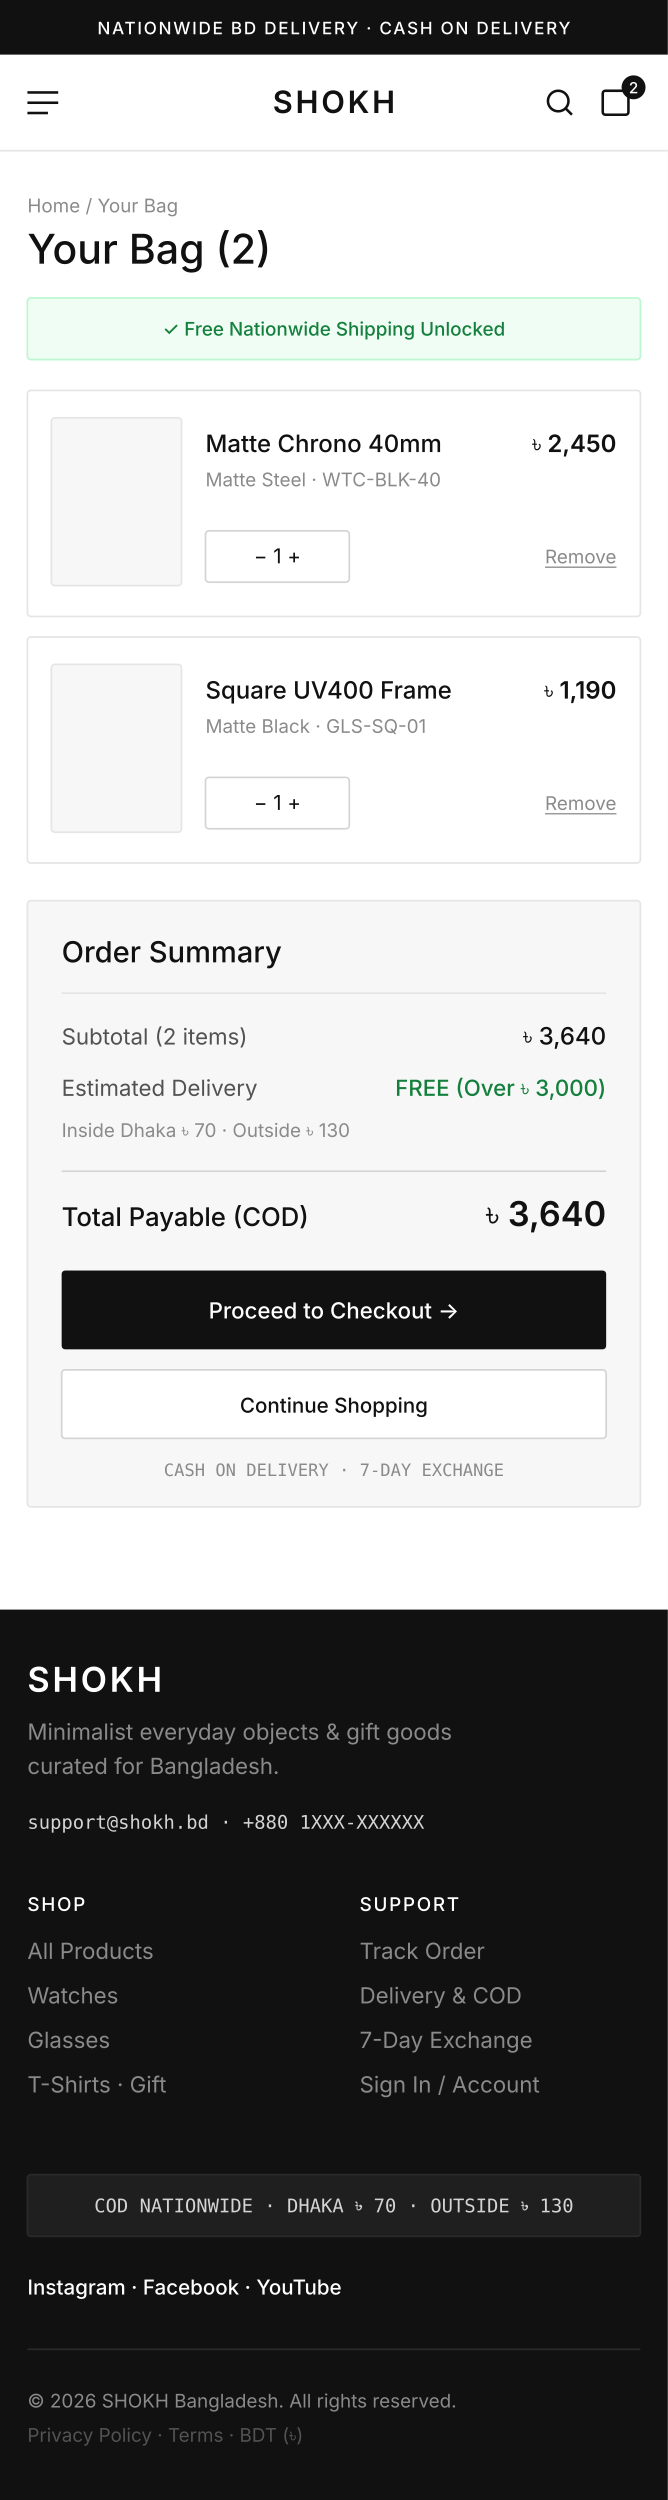
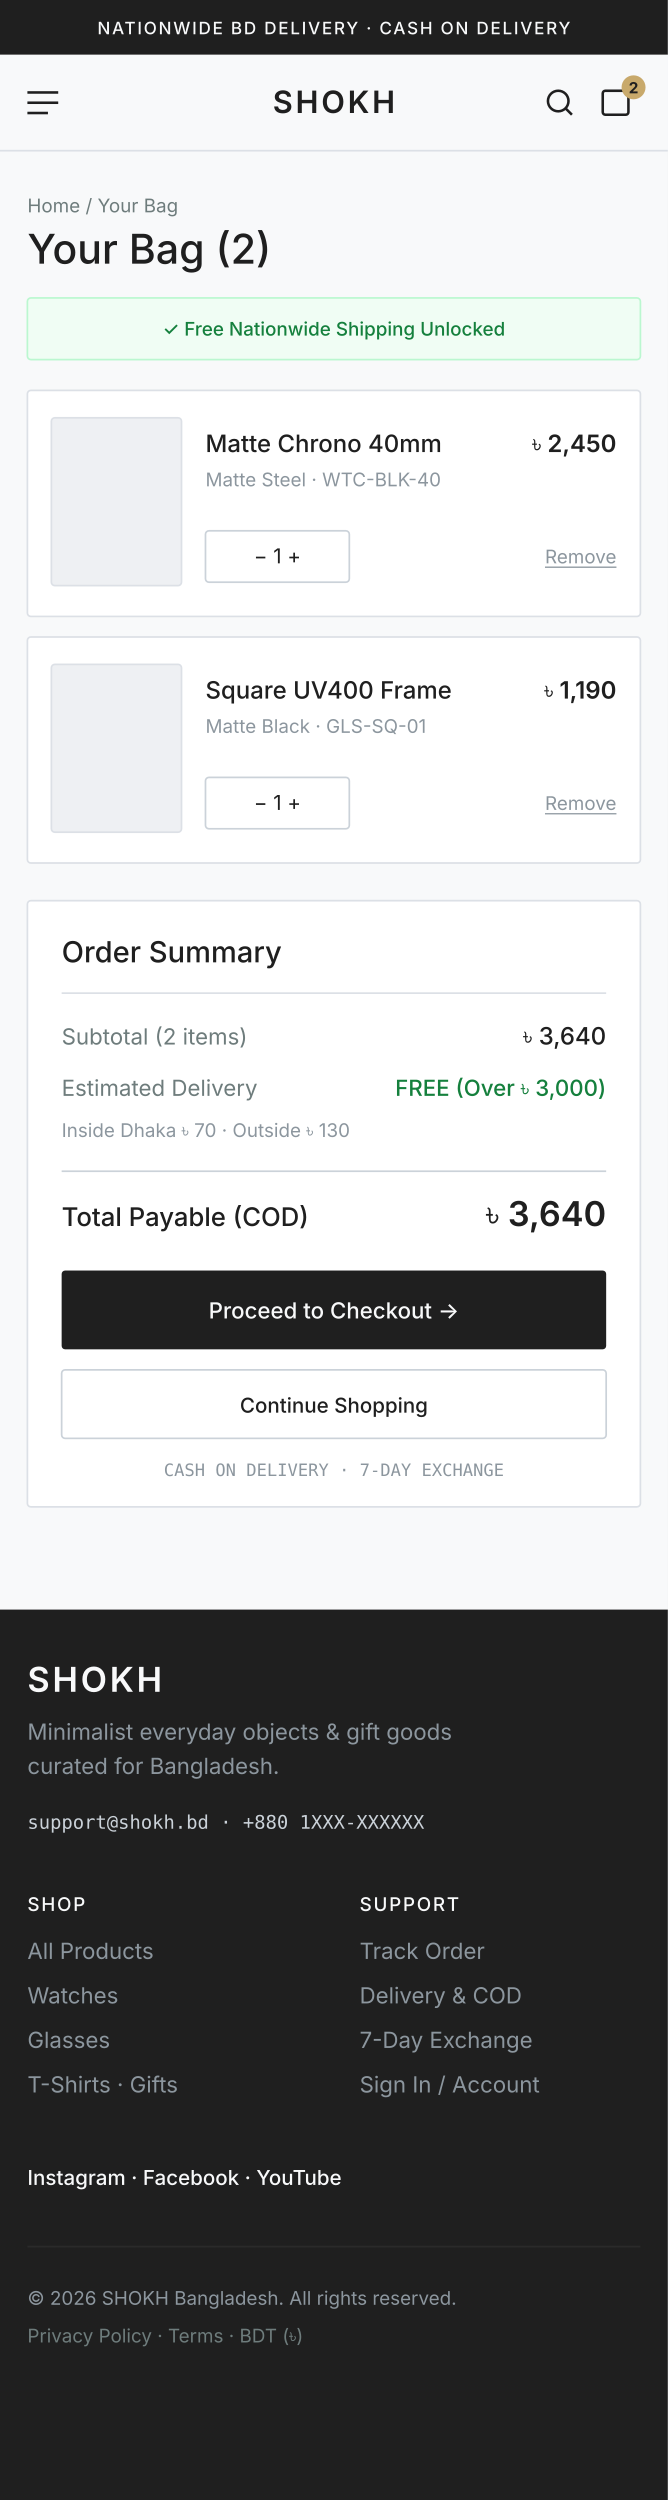
<svg xmlns="http://www.w3.org/2000/svg" width="390" height="1460" viewBox="0 0 390 1460" fill="none">
-   <rect id="Cart-Mobile-BG" width="390" height="1460" fill="#FFFFFF" />
+   <rect id="Cart-Mobile-BG" width="390" height="1460" fill="#F8F9FA" />
  <g id="01-Mobile-Navbar">
-     <rect width="390" height="32" fill="#111111" />
-     <text x="195" y="20" text-anchor="middle" fill="#FFFFFF" font-family="Inter, sans-serif" font-size="10" font-weight="500" letter-spacing="1">NATIONWIDE BD DELIVERY · CASH ON DELIVERY</text>
-     <rect y="32" width="390" height="56" fill="#FFFFFF" />
-     <line x1="0" y1="88" x2="390" y2="88" stroke="#E5E5E5" />
-     <line x1="16" y1="54" x2="34" y2="54" stroke="#111111" stroke-width="1.5" />
-     <line x1="16" y1="60" x2="34" y2="60" stroke="#111111" stroke-width="1.5" />
-     <line x1="16" y1="66" x2="28" y2="66" stroke="#111111" stroke-width="1.5" />
-     <text x="195" y="66" text-anchor="middle" fill="#111111" font-family="Inter, sans-serif" font-size="18" font-weight="600" letter-spacing="1.6">SHOKH</text>
-     <circle cx="326" cy="59" r="6" stroke="#111111" stroke-width="1.5" />
-     <line x1="330" y1="63" x2="334" y2="67" stroke="#111111" stroke-width="1.5" />
-     <rect x="352" y="53" width="15" height="14" rx="1.5" stroke="#111111" stroke-width="1.5" />
-     <circle cx="370" cy="51" r="7" fill="#111111" />
-     <text x="370" y="54.5" text-anchor="middle" fill="#FFFFFF" font-family="Inter, sans-serif" font-size="9" font-weight="500">2</text>
+     <rect width="390" height="32" fill="#1F1F1F" />
+     <text x="195" y="20" text-anchor="middle" fill="#F8F9FA" font-family="Inter, sans-serif" font-size="10" font-weight="500" letter-spacing="1">NATIONWIDE BD DELIVERY · CASH ON DELIVERY</text>
+     <rect y="32" width="390" height="56" fill="#F8F9FA" />
+     <line x1="0" y1="88" x2="390" y2="88" stroke="#DCE0E6" />
+     <line x1="16" y1="54" x2="34" y2="54" stroke="#1F1F1F" stroke-width="1.5" />
+     <line x1="16" y1="60" x2="34" y2="60" stroke="#1F1F1F" stroke-width="1.5" />
+     <line x1="16" y1="66" x2="28" y2="66" stroke="#1F1F1F" stroke-width="1.5" />
+     <text x="195" y="66" text-anchor="middle" fill="#1F1F1F" font-family="Inter, sans-serif" font-size="18" font-weight="600" letter-spacing="1.6">SHOKH</text>
+     <circle cx="326" cy="59" r="6" stroke="#1F1F1F" stroke-width="1.5" />
+     <line x1="330" y1="63" x2="334" y2="67" stroke="#1F1F1F" stroke-width="1.5" />
+     <rect x="352" y="53" width="15" height="14" rx="1.5" stroke="#1F1F1F" stroke-width="1.5" />
+     <circle cx="370" cy="51" r="7" fill="#C8A96B" />
+     <text x="370" y="54.5" text-anchor="middle" fill="#1F1F1F" font-family="Inter, sans-serif" font-size="9" font-weight="700">2</text>
  </g>
  <g id="02-Mobile-Cart-Header" transform="translate(16, 112)">
-     <text y="12" fill="#8A8A8A" font-family="Inter, sans-serif" font-size="11">Home / Your Bag</text>
-     <text y="42" fill="#111111" font-family="Inter, sans-serif" font-size="24" font-weight="500">Your Bag (2)</text>
+     <text y="12" fill="#6E7C7C" font-family="Inter, sans-serif" font-size="11">Home / Your Bag</text>
+     <text y="42" fill="#1F1F1F" font-family="Inter, sans-serif" font-size="24" font-weight="500">Your Bag (2)</text>
    <rect y="62" width="358" height="36" rx="2" fill="#F0FDF4" stroke="#BBF7D0" />
    <text x="179" y="84" text-anchor="middle" fill="#15803D" font-family="Inter, sans-serif" font-size="11" font-weight="500">✓ Free Nationwide Shipping Unlocked</text>
  </g>
  <g id="03-Mobile-Cart-Items" transform="translate(16, 228)">
-     <rect width="358" height="132" rx="2" fill="#FFFFFF" stroke="#E5E5E5" />
-     <rect id="IMG-Mob-Cart-1" x="14" y="16" width="76" height="98" rx="2" fill="#F7F7F7" stroke="#E5E5E5" />
-     <text x="104" y="36" fill="#111111" font-family="Inter, sans-serif" font-size="14" font-weight="500">Matte Chrono 40mm</text>
-     <text x="104" y="56" fill="#8A8A8A" font-family="Inter, sans-serif" font-size="11">Matte Steel · WTC-BLK-40</text>
-     <text x="344" y="36" text-anchor="end" fill="#111111" font-family="Inter, sans-serif" font-size="14" font-weight="600">৳ 2,450</text>
-     <rect x="104" y="82" width="84" height="30" rx="2" fill="#FFFFFF" stroke="#D4D4D4" />
-     <text x="146" y="101" text-anchor="middle" fill="#111111" font-family="Inter, sans-serif" font-size="12">−  1  +</text>
-     <text x="344" y="101" text-anchor="end" fill="#8A8A8A" font-family="Inter, sans-serif" font-size="11" text-decoration="underline">Remove</text>
-     <rect y="144" width="358" height="132" rx="2" fill="#FFFFFF" stroke="#E5E5E5" />
-     <rect id="IMG-Mob-Cart-2" x="14" y="160" width="76" height="98" rx="2" fill="#F7F7F7" stroke="#E5E5E5" />
-     <text x="104" y="180" fill="#111111" font-family="Inter, sans-serif" font-size="14" font-weight="500">Square UV400 Frame</text>
-     <text x="104" y="200" fill="#8A8A8A" font-family="Inter, sans-serif" font-size="11">Matte Black · GLS-SQ-01</text>
-     <text x="344" y="180" text-anchor="end" fill="#111111" font-family="Inter, sans-serif" font-size="14" font-weight="600">৳ 1,190</text>
-     <rect x="104" y="226" width="84" height="30" rx="2" fill="#FFFFFF" stroke="#D4D4D4" />
-     <text x="146" y="245" text-anchor="middle" fill="#111111" font-family="Inter, sans-serif" font-size="12">−  1  +</text>
-     <text x="344" y="245" text-anchor="end" fill="#8A8A8A" font-family="Inter, sans-serif" font-size="11" text-decoration="underline">Remove</text>
+     <rect width="358" height="132" rx="2" fill="#FFFFFF" stroke="#DCE0E6" />
+     <rect id="IMG-Mob-Cart-1" x="14" y="16" width="76" height="98" rx="2" fill="#EEF0F3" stroke="#DCE0E6" />
+     <text x="104" y="36" fill="#1F1F1F" font-family="Inter, sans-serif" font-size="14" font-weight="500">Matte Chrono 40mm</text>
+     <text x="104" y="56" fill="#8C969E" font-family="Inter, sans-serif" font-size="11">Matte Steel · WTC-BLK-40</text>
+     <text x="344" y="36" text-anchor="end" fill="#1F1F1F" font-family="Inter, sans-serif" font-size="14" font-weight="600">৳ 2,450</text>
+     <rect x="104" y="82" width="84" height="30" rx="2" fill="#FFFFFF" stroke="#CBD2D9" />
+     <text x="146" y="101" text-anchor="middle" fill="#1F1F1F" font-family="Inter, sans-serif" font-size="12">−  1  +</text>
+     <text x="344" y="101" text-anchor="end" fill="#8C969E" font-family="Inter, sans-serif" font-size="11" text-decoration="underline">Remove</text>
+     <rect y="144" width="358" height="132" rx="2" fill="#FFFFFF" stroke="#DCE0E6" />
+     <rect id="IMG-Mob-Cart-2" x="14" y="160" width="76" height="98" rx="2" fill="#EEF0F3" stroke="#DCE0E6" />
+     <text x="104" y="180" fill="#1F1F1F" font-family="Inter, sans-serif" font-size="14" font-weight="500">Square UV400 Frame</text>
+     <text x="104" y="200" fill="#8C969E" font-family="Inter, sans-serif" font-size="11">Matte Black · GLS-SQ-01</text>
+     <text x="344" y="180" text-anchor="end" fill="#1F1F1F" font-family="Inter, sans-serif" font-size="14" font-weight="600">৳ 1,190</text>
+     <rect x="104" y="226" width="84" height="30" rx="2" fill="#FFFFFF" stroke="#CBD2D9" />
+     <text x="146" y="245" text-anchor="middle" fill="#1F1F1F" font-family="Inter, sans-serif" font-size="12">−  1  +</text>
+     <text x="344" y="245" text-anchor="end" fill="#8C969E" font-family="Inter, sans-serif" font-size="11" text-decoration="underline">Remove</text>
  </g>
  <g id="04-Mobile-Order-Summary" transform="translate(16, 526)">
-     <rect width="358" height="354" rx="2" fill="#F7F7F7" stroke="#E5E5E5" />
-     <text x="20" y="36" fill="#111111" font-family="Inter, sans-serif" font-size="17" font-weight="500">Order Summary</text>
-     <line x1="20" y1="54" x2="338" y2="54" stroke="#E5E5E5" />
-     <text x="20" y="84" fill="#525252" font-family="Inter, sans-serif" font-size="13">Subtotal (2 items)</text>
-     <text x="338" y="84" text-anchor="end" fill="#111111" font-family="Inter, sans-serif" font-size="14" font-weight="500">৳ 3,640</text>
-     <text x="20" y="114" fill="#525252" font-family="Inter, sans-serif" font-size="13">Estimated Delivery</text>
+     <rect width="358" height="354" rx="2" fill="#FFFFFF" stroke="#DCE0E6" />
+     <text x="20" y="36" fill="#1F1F1F" font-family="Inter, sans-serif" font-size="17" font-weight="500">Order Summary</text>
+     <line x1="20" y1="54" x2="338" y2="54" stroke="#DCE0E6" />
+     <text x="20" y="84" fill="#6E7C7C" font-family="Inter, sans-serif" font-size="13">Subtotal (2 items)</text>
+     <text x="338" y="84" text-anchor="end" fill="#1F1F1F" font-family="Inter, sans-serif" font-size="14" font-weight="500">৳ 3,640</text>
+     <text x="20" y="114" fill="#6E7C7C" font-family="Inter, sans-serif" font-size="13">Estimated Delivery</text>
    <text x="338" y="114" text-anchor="end" fill="#15803D" font-family="Inter, sans-serif" font-size="13" font-weight="500">FREE (Over ৳ 3,000)</text>
-     <text x="20" y="138" fill="#8A8A8A" font-family="Inter, sans-serif" font-size="11">Inside Dhaka ৳ 70 · Outside ৳ 130</text>
-     <line x1="20" y1="158" x2="338" y2="158" stroke="#D4D4D4" />
-     <text x="20" y="190" fill="#111111" font-family="Inter, sans-serif" font-size="15" font-weight="500">Total Payable (COD)</text>
-     <text x="338" y="190" text-anchor="end" fill="#111111" font-family="Inter, sans-serif" font-size="20" font-weight="600">৳ 3,640</text>
-     <rect x="20" y="216" width="318" height="46" rx="2" fill="#111111" />
-     <text x="179" y="244" text-anchor="middle" fill="#FFFFFF" font-family="Inter, sans-serif" font-size="13" font-weight="500">Proceed to Checkout →</text>
-     <rect x="20" y="274" width="318" height="40" rx="2" fill="#FFFFFF" stroke="#D4D4D4" />
-     <text x="179" y="299" text-anchor="middle" fill="#111111" font-family="Inter, sans-serif" font-size="12" font-weight="500">Continue Shopping</text>
-     <text x="179" y="336" text-anchor="middle" fill="#8A8A8A" font-family="JetBrains Mono, monospace" font-size="10">CASH ON DELIVERY · 7-DAY EXCHANGE</text>
+     <text x="20" y="138" fill="#8C969E" font-family="Inter, sans-serif" font-size="11">Inside Dhaka ৳ 70 · Outside ৳ 130</text>
+     <line x1="20" y1="158" x2="338" y2="158" stroke="#CBD2D9" />
+     <text x="20" y="190" fill="#1F1F1F" font-family="Inter, sans-serif" font-size="15" font-weight="500">Total Payable (COD)</text>
+     <text x="338" y="190" text-anchor="end" fill="#1F1F1F" font-family="Inter, sans-serif" font-size="20" font-weight="600">৳ 3,640</text>
+     <rect x="20" y="216" width="318" height="46" rx="2" fill="#1F1F1F" />
+     <text x="179" y="244" text-anchor="middle" fill="#F8F9FA" font-family="Inter, sans-serif" font-size="13" font-weight="500">Proceed to Checkout →</text>
+     <rect x="20" y="274" width="318" height="40" rx="2" fill="#FFFFFF" stroke="#CBD2D9" />
+     <text x="179" y="299" text-anchor="middle" fill="#1F1F1F" font-family="Inter, sans-serif" font-size="12" font-weight="500">Continue Shopping</text>
+     <text x="179" y="336" text-anchor="middle" fill="#8C969E" font-family="JetBrains Mono, monospace" font-size="10">CASH ON DELIVERY · 7-DAY EXCHANGE</text>
  </g>
  <g id="05-Mobile-Footer" transform="translate(0, 940)">
-     <rect width="390" height="520" fill="#111111" />
-     <text x="16" y="48" fill="#FFFFFF" font-family="Inter, sans-serif" font-size="20" font-weight="600" letter-spacing="1.6">SHOKH</text>
-     <text x="16" y="76" fill="#8A8A8A" font-family="Inter, sans-serif" font-size="13">Minimalist everyday objects &amp; gift goods</text>
-     <text x="16" y="96" fill="#8A8A8A" font-family="Inter, sans-serif" font-size="13">curated for Bangladesh.</text>
-     <text x="16" y="128" fill="#D4D4D4" font-family="JetBrains Mono, monospace" font-size="11">support@shokh.bd · +880 1XXX-XXXXXX</text>
-     <text x="16" y="176" fill="#FFFFFF" font-family="Inter, sans-serif" font-size="11" font-weight="500" letter-spacing="1">SHOP</text>
-     <text x="16" y="204" fill="#8A8A8A" font-family="Inter, sans-serif" font-size="13">All Products</text>
-     <text x="16" y="230" fill="#8A8A8A" font-family="Inter, sans-serif" font-size="13">Watches</text>
-     <text x="16" y="256" fill="#8A8A8A" font-family="Inter, sans-serif" font-size="13">Glasses</text>
-     <text x="16" y="282" fill="#8A8A8A" font-family="Inter, sans-serif" font-size="13">T-Shirts · Gift</text>
-     <text x="210" y="176" fill="#FFFFFF" font-family="Inter, sans-serif" font-size="11" font-weight="500" letter-spacing="1">SUPPORT</text>
-     <text x="210" y="204" fill="#8A8A8A" font-family="Inter, sans-serif" font-size="13">Track Order</text>
-     <text x="210" y="230" fill="#8A8A8A" font-family="Inter, sans-serif" font-size="13">Delivery &amp; COD</text>
-     <text x="210" y="256" fill="#8A8A8A" font-family="Inter, sans-serif" font-size="13">7-Day Exchange</text>
-     <text x="210" y="282" fill="#8A8A8A" font-family="Inter, sans-serif" font-size="13">Sign In / Account</text>
-     <rect x="16" y="330" width="358" height="36" rx="2" fill="#1F1F1F" stroke="#2A2A2A" />
-     <text x="195" y="352" text-anchor="middle" fill="#D4D4D4" font-family="JetBrains Mono, monospace" font-size="11">COD NATIONWIDE · DHAKA ৳ 70 · OUTSIDE ৳ 130</text>
-     <text x="16" y="400" fill="#FFFFFF" font-family="Inter, sans-serif" font-size="12" font-weight="500">Instagram  ·  Facebook  ·  YouTube</text>
-     <line x1="16" y1="432" x2="374" y2="432" stroke="#2A2A2A" />
-     <text x="16" y="466" fill="#8A8A8A" font-family="Inter, sans-serif" font-size="11">© 2026 SHOKH Bangladesh. All rights reserved.</text>
-     <text x="16" y="486" fill="#525252" font-family="Inter, sans-serif" font-size="11">Privacy Policy · Terms · BDT (৳)</text>
+     <rect width="390" height="520" fill="#1F1F1F" />
+     <text x="16" y="48" fill="#F8F9FA" font-family="Inter, sans-serif" font-size="20" font-weight="600" letter-spacing="1.6">SHOKH</text>
+     <text x="16" y="76" fill="#8C969E" font-family="Inter, sans-serif" font-size="13">Minimalist everyday objects &amp; gift goods</text>
+     <text x="16" y="96" fill="#8C969E" font-family="Inter, sans-serif" font-size="13">curated for Bangladesh.</text>
+     <text x="16" y="128" fill="#CBD2D9" font-family="JetBrains Mono, monospace" font-size="11">support@shokh.bd · +880 1XXX-XXXXXX</text>
+     <text x="16" y="176" fill="#F8F9FA" font-family="Inter, sans-serif" font-size="11" font-weight="500" letter-spacing="1">SHOP</text>
+     <text x="16" y="204" fill="#8C969E" font-family="Inter, sans-serif" font-size="13">All Products</text>
+     <text x="16" y="230" fill="#8C969E" font-family="Inter, sans-serif" font-size="13">Watches</text>
+     <text x="16" y="256" fill="#8C969E" font-family="Inter, sans-serif" font-size="13">Glasses</text>
+     <text x="16" y="282" fill="#8C969E" font-family="Inter, sans-serif" font-size="13">T-Shirts · Gifts</text>
+     <text x="210" y="176" fill="#F8F9FA" font-family="Inter, sans-serif" font-size="11" font-weight="500" letter-spacing="1">SUPPORT</text>
+     <text x="210" y="204" fill="#8C969E" font-family="Inter, sans-serif" font-size="13">Track Order</text>
+     <text x="210" y="230" fill="#8C969E" font-family="Inter, sans-serif" font-size="13">Delivery &amp; COD</text>
+     <text x="210" y="256" fill="#8C969E" font-family="Inter, sans-serif" font-size="13">7-Day Exchange</text>
+     <text x="210" y="282" fill="#8C969E" font-family="Inter, sans-serif" font-size="13">Sign In / Account</text>
+     <text x="16" y="336" fill="#F8F9FA" font-family="Inter, sans-serif" font-size="12" font-weight="500">Instagram  ·  Facebook  ·  YouTube</text>
+     <line x1="16" y1="372" x2="374" y2="372" stroke="#2A2A2A" />
+     <text x="16" y="406" fill="#8C969E" font-family="Inter, sans-serif" font-size="11">© 2026 SHOKH Bangladesh. All rights reserved.</text>
+     <text x="16" y="428" fill="#6E7C7C" font-family="Inter, sans-serif" font-size="11">Privacy Policy · Terms · BDT (৳)</text>
  </g>
</svg>
